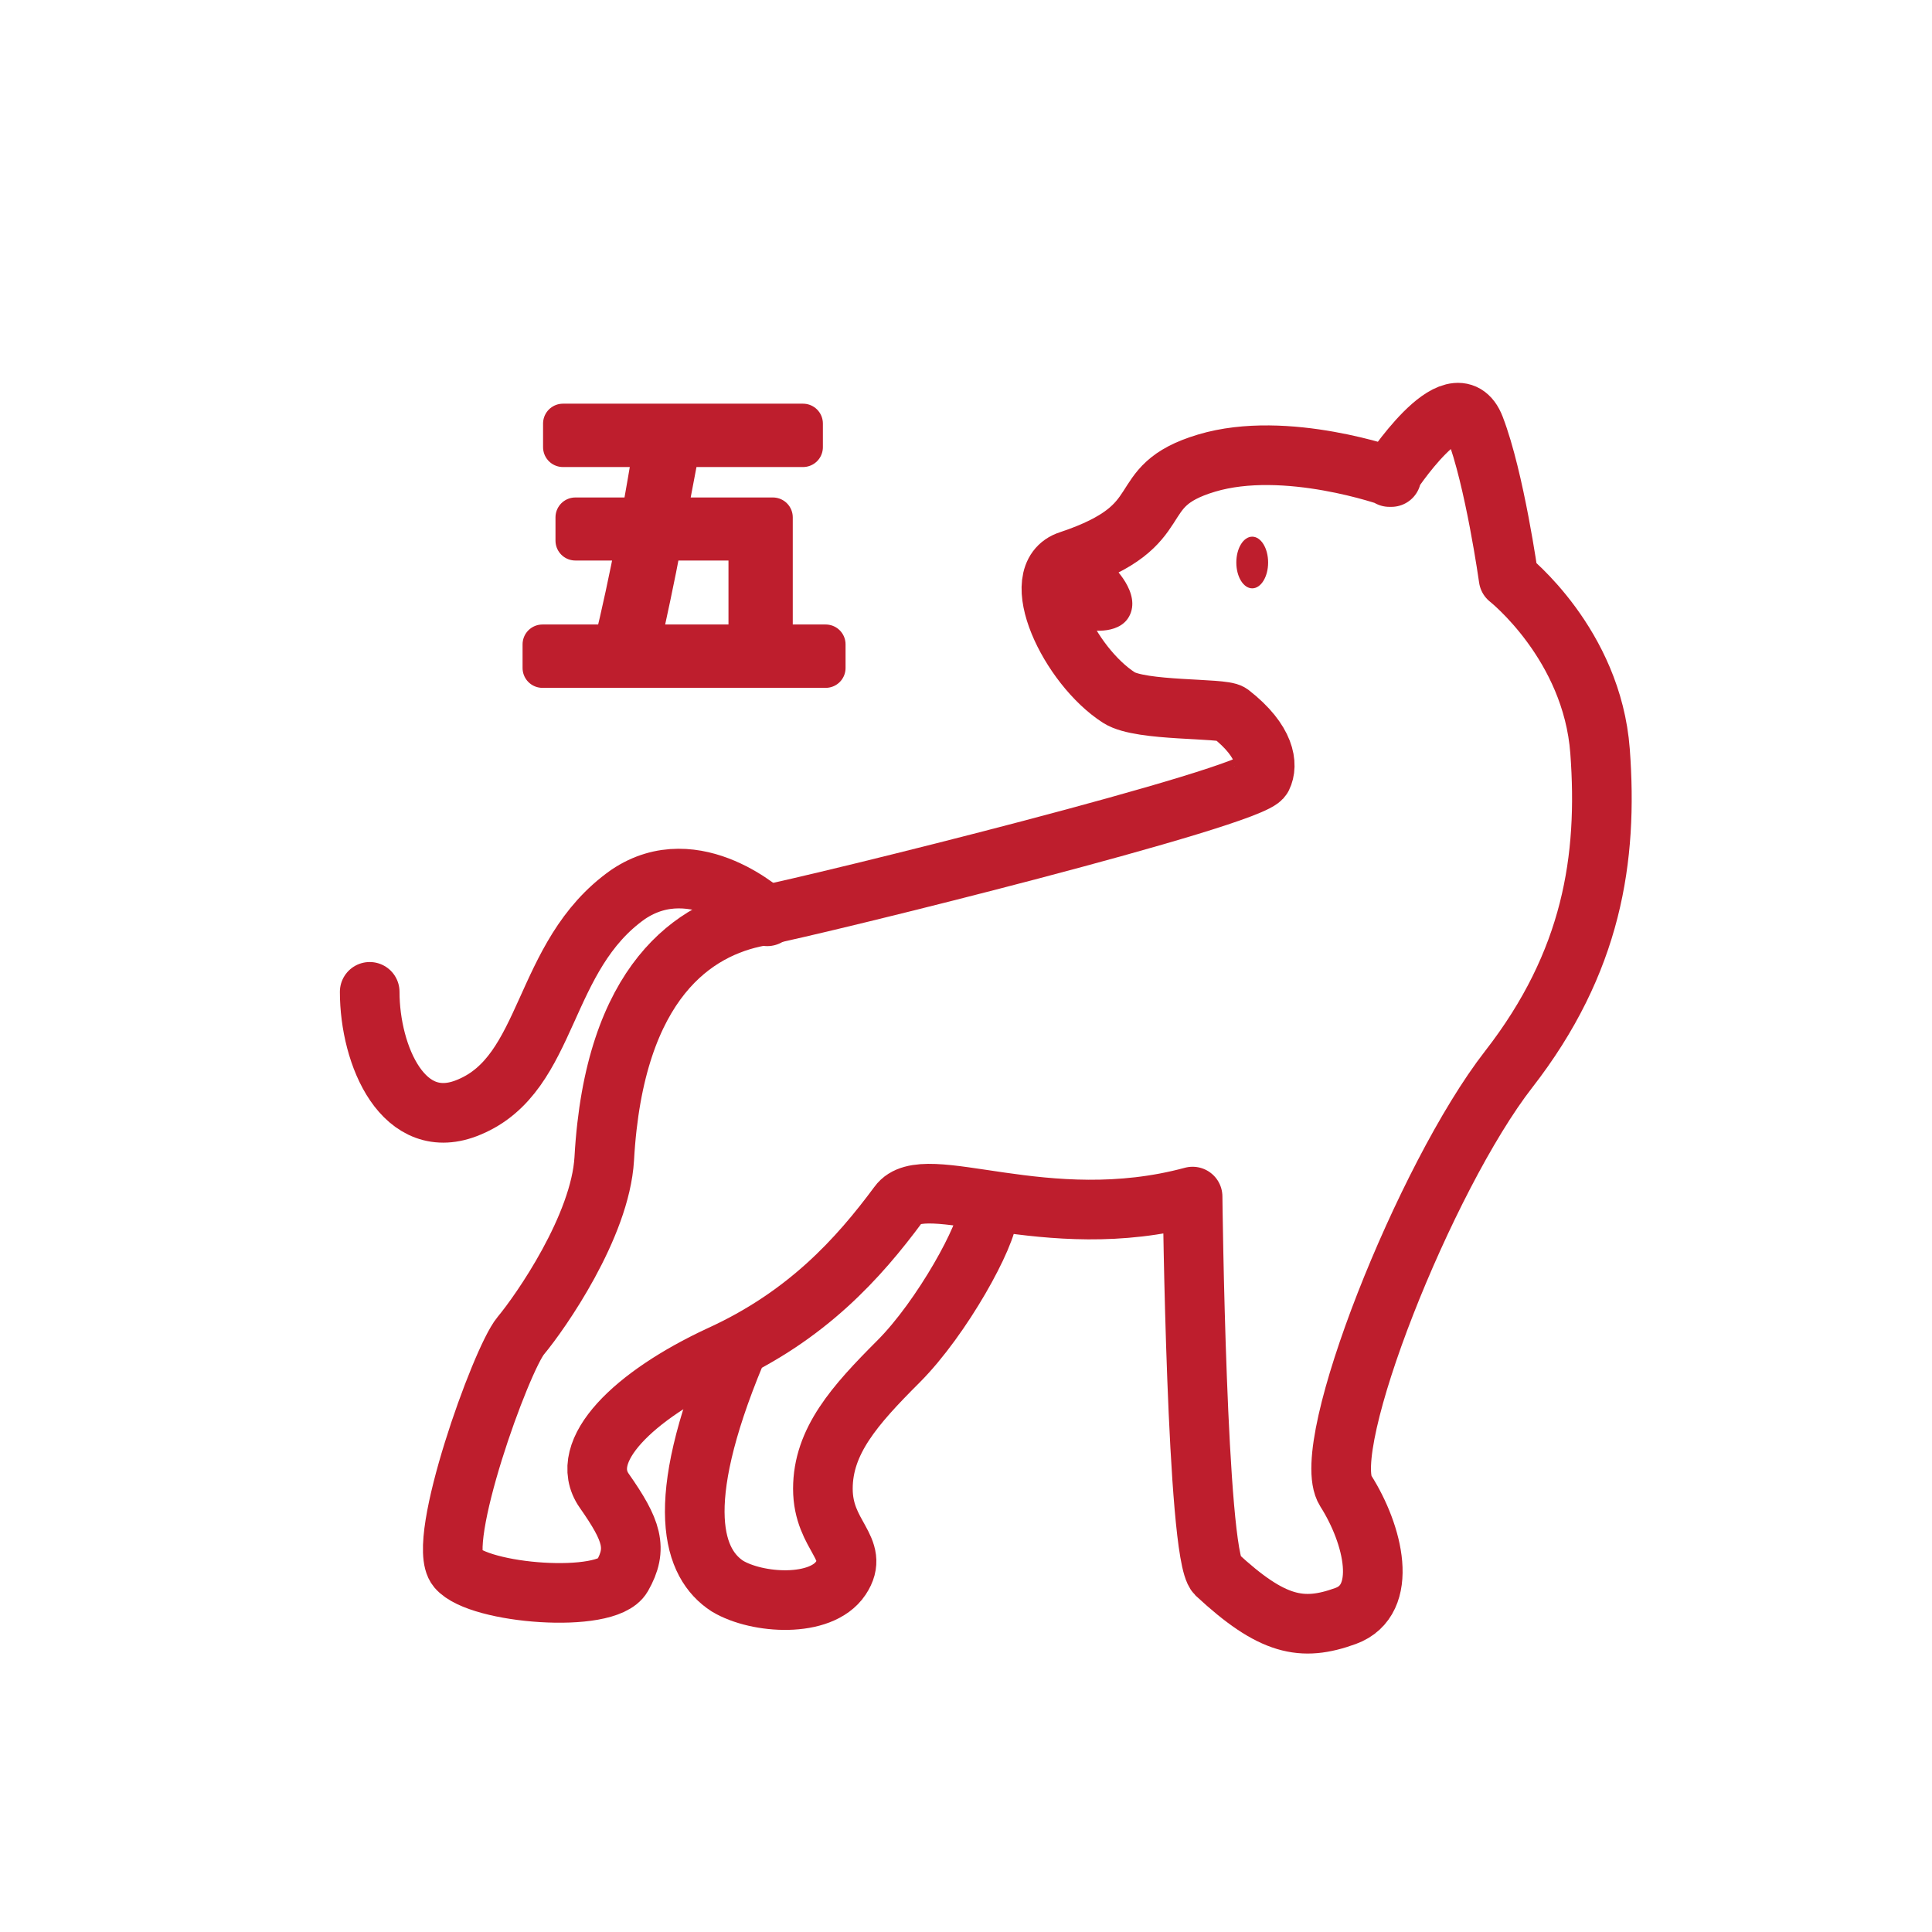
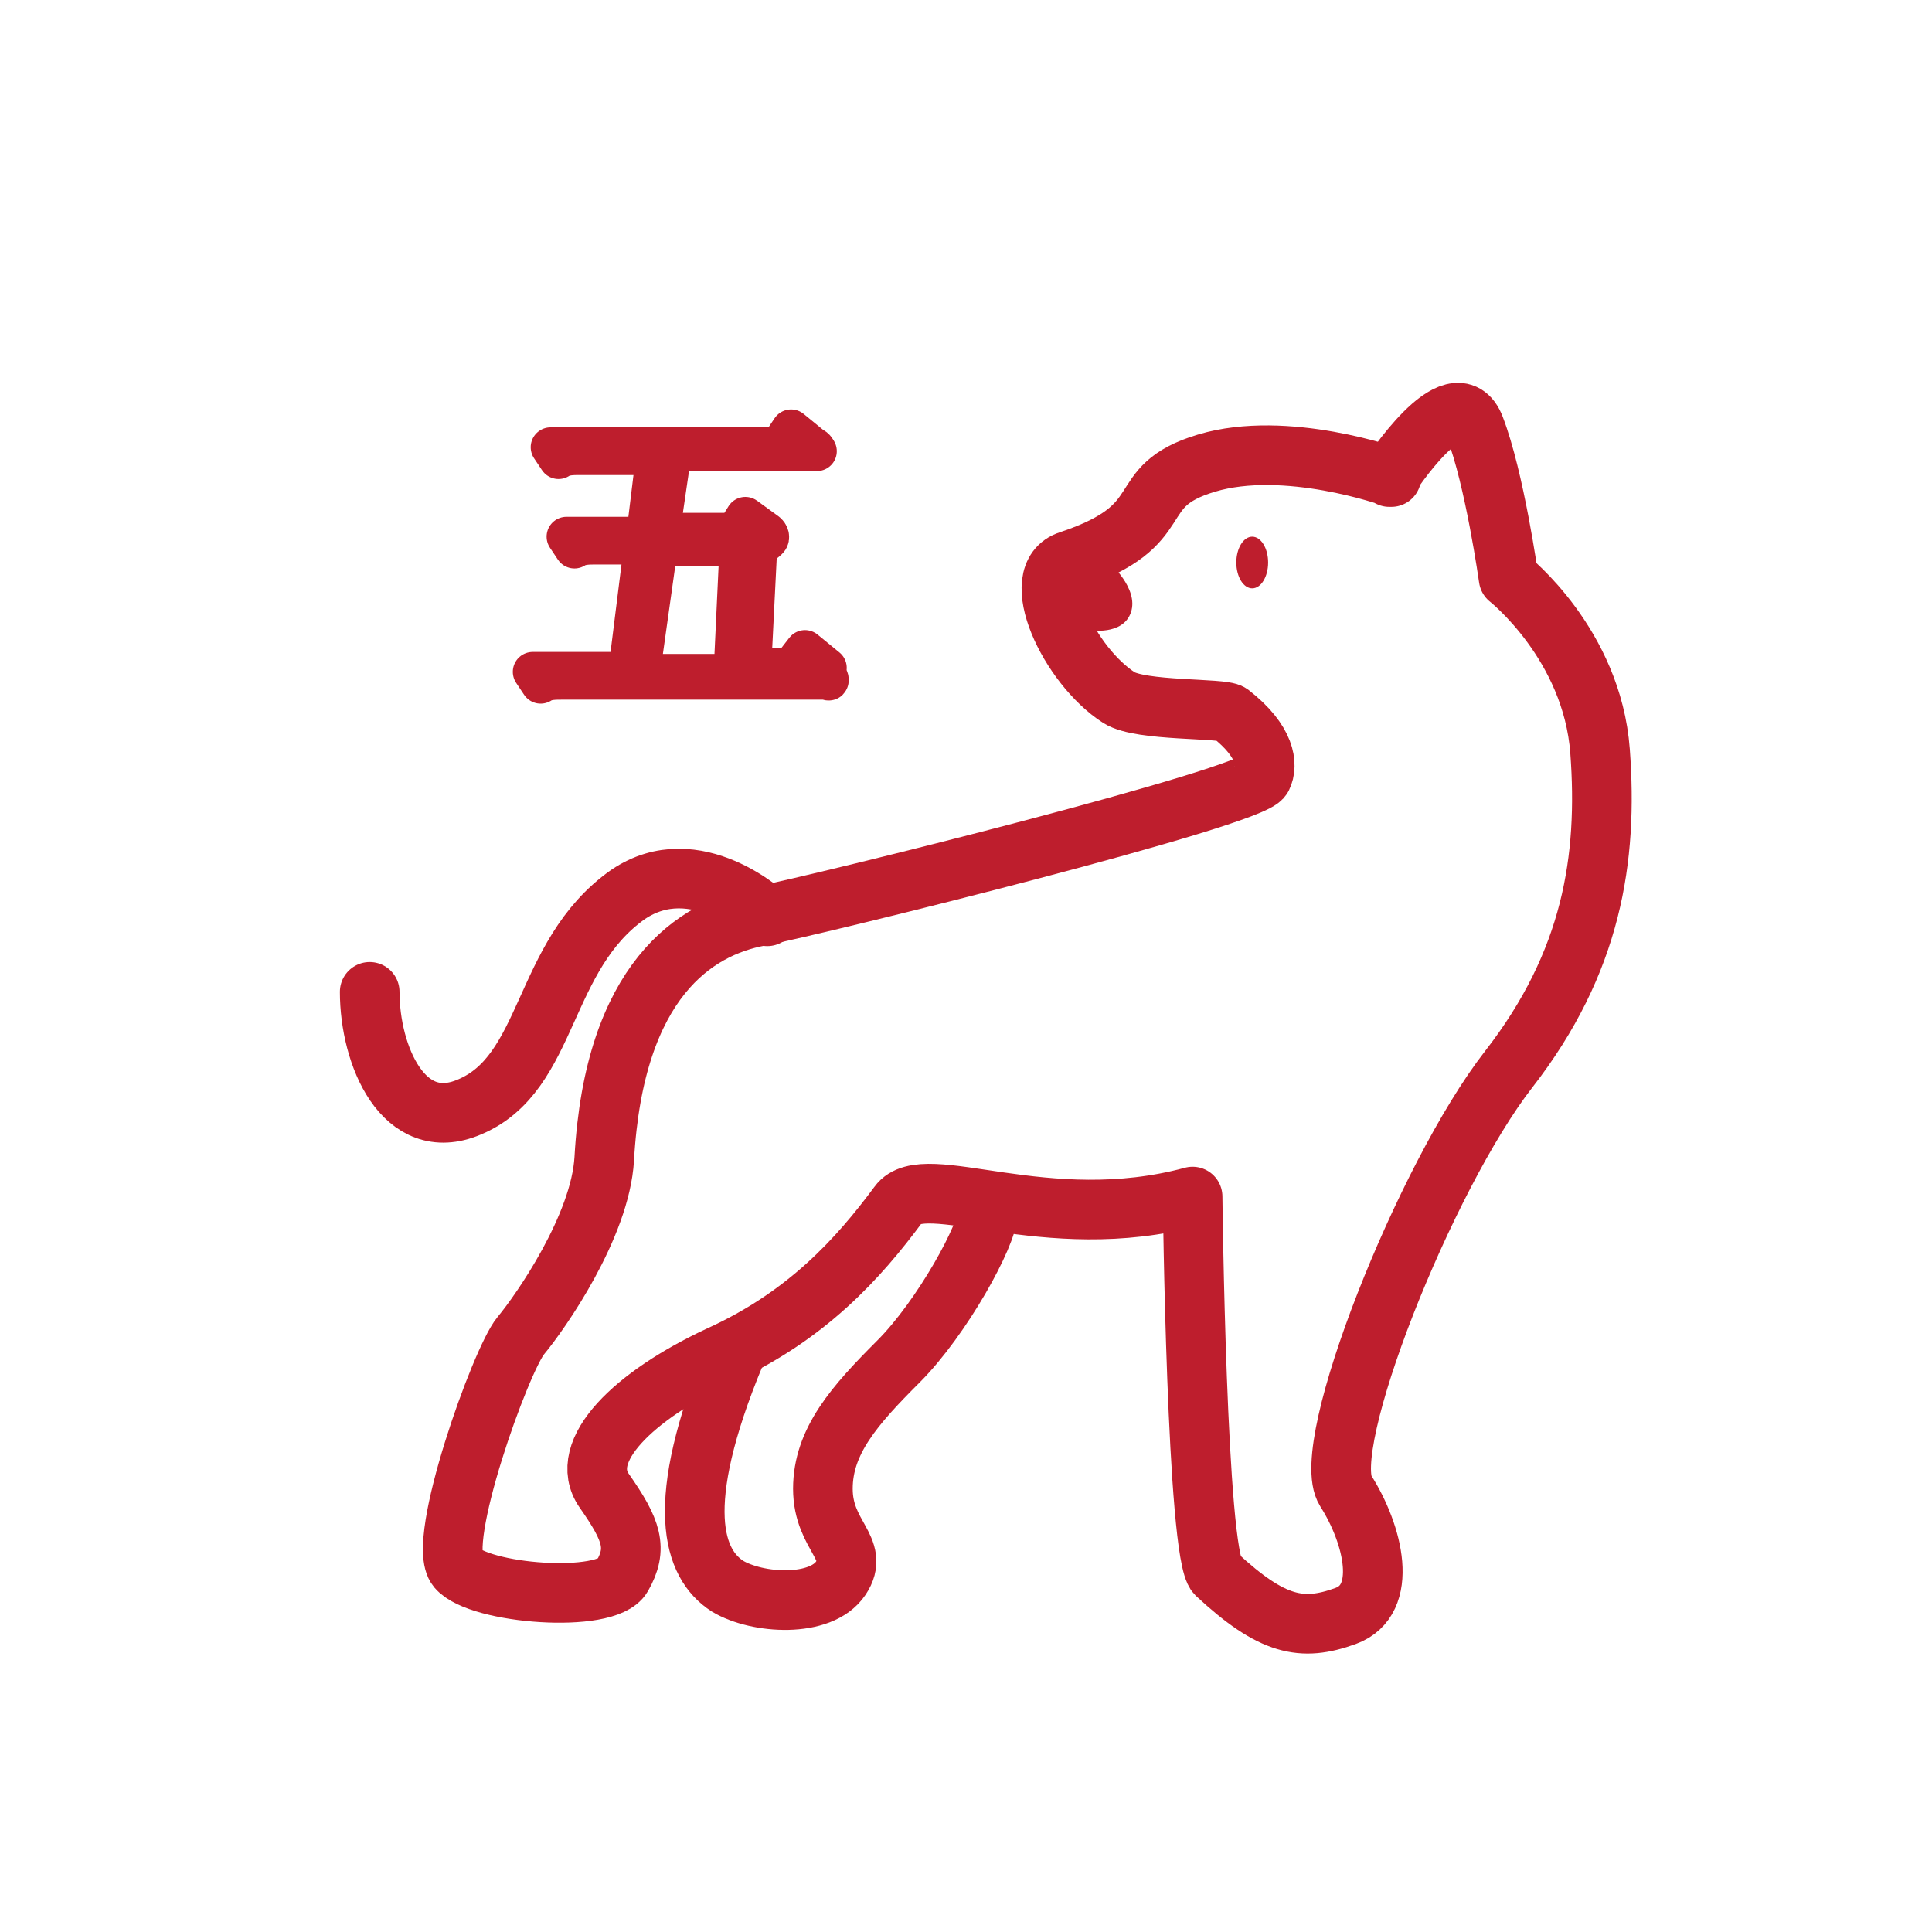
<svg xmlns="http://www.w3.org/2000/svg" id="Red_Icons" version="1.1" viewBox="0 0 97.2 97.2">
  <defs>
    <style>
      .st0 {
        stroke-width: 3px;
      }

      .st0, .st1 {
        fill: none;
        stroke: #be1e2d;
        stroke-linecap: round;
        stroke-linejoin: round;
      }

+       .st2 {
+         isolation: isolate;
+       }
+ 
      .st1 {
-         font-family: STSong, STSong;
-         font-size: 16px;
        stroke-width: 2px;
      }

-       .st2 {
+       .st3 {
        fill: #be1e2d;
      }
    </style>
  </defs>
  <g>
    <g>
-       <ellipse class="st2" cx="63" cy="28.3" rx=".8" ry="1.3" />
-       <path class="st0" d="M70,24s-5.3-1.9-9.3-.7-1.5,3.1-6.9,4.9c-2.2.7,0,5.3,2.5,6.9,1.1.7,5.2.5,5.6.8,1.8,1.4,1.9,2.6,1.6,3.2-.4,1-22.2,6.4-25.3,7-3.2.6-7.3,3.2-7.8,12.2-.2,3.4-3.2,7.7-4.2,8.9s-4.3,10.4-3.2,11.7,7.5,1.8,8.3.4c.8-1.4.5-2.3-.9-4.3s1.5-4.8,5.8-6.8c4.4-2,7-4.9,9-7.6,1.3-1.8,7.4,1.6,14.8-.4,0,0,.2,18,1.2,19,2.8,2.6,4.3,2.9,6.5,2.1s1.4-4.1,0-6.3,4-15.8,8.2-21.2,5-10.6,4.6-16c-.4-5.4-4.6-8.7-4.6-8.7,0,0-.7-5-1.7-7.6-1-2.6-4.3,2.5-4.3,2.5h0Z" />
+       <ellipse class="st3" cx="63" cy="28.3" rx=".8" ry="1.3" />
+       <path class="st0" d="M70,24s-5.3-1.9-9.3-.7-1.5,3.1-6.9,4.9c-2.2.7,0,5.3,2.5,6.9,1.1.7,5.2.5,5.6.8,1.8,1.4,1.9,2.6,1.6,3.2-.4,1-22.2,6.4-25.3,7-3.2.6-7.3,3.2-7.8,12.2-.2,3.4-3.2,7.7-4.2,8.9s-4.3,10.4-3.2,11.7,7.5,1.8,8.3.4.5-2.3-.9-4.3,1.5-4.8,5.8-6.8c4.4-2,7-4.9,9-7.6,1.3-1.8,7.4,1.6,14.8-.4,0,0,.2,18,1.2,19,2.8,2.6,4.3,2.9,6.5,2.1s1.4-4.1,0-6.3,4-15.8,8.2-21.2,5-10.6,4.6-16c-.4-5.4-4.6-8.7-4.6-8.7,0,0-.7-5-1.7-7.6s-4.3,2.5-4.3,2.5h.1Z" />
      <path class="st0" d="M38.6,46.1s-3.6-3.4-7-1.1c-4.4,3.1-3.9,9-8,10.7-3.3,1.4-5-2.6-5-5.8" />
      <path class="st0" d="M49.7,61c0,1.1-2.3,5.3-4.5,7.5s-3.8,4-3.8,6.4,1.9,3,.9,4.5-4.2,1.3-5.7.4c-1.7-1.1-2.8-4,.4-11.7" />
    </g>
-     <path class="st2" d="M55.8,28.3s1.5,1.3,1.1,2.5-2.1.9-2.1.9c0,0-2.1-2.3.9-3.4Z" />
+     <path class="st3" d="M55.8,28.3s1.5,1.3,1.1,2.5-2.1.9-2.1.9c0,0-2.1-2.3.9-3.4h0Z" />
  </g>
-   <text class="st1" transform="translate(26.4 33.2)">
-     <tspan x="0" y="0">五</tspan>
-   </text>
+   <g class="st2">
+     <g class="st2">
+       <path class="st1" d="M41.5,33.9c.1.1.2.2.2.3s0,0-.3,0h-13.1c-.4,0-.8,0-1.1.2l-.4-.6c.4,0,.7,0,1.2,0h3.6l.8-6.4h-2.4c-.4,0-.8,0-1.1.2l-.4-.6c.4,0,.7,0,1.2,0h2.8l.5-4.1h-3.8c-.4,0-.8,0-1.1.2l-.4-.6c.4,0,.7,0,1.2,0h10.3l.6-.9,1.1.9c.1,0,.2.2.2.2s0,0-.2,0h-7.1l-.6,4.1h3.8l.5-.8,1.1.8c0,0,.1.1.1.2s0,.1-.1.2l-.5.4-.3,6h2l.7-.9,1.1.9ZM37.2,27.5h-4.1l-.9,6.4h4.7l.3-6.4Z" />
+     </g>
+   </g>
</svg>
